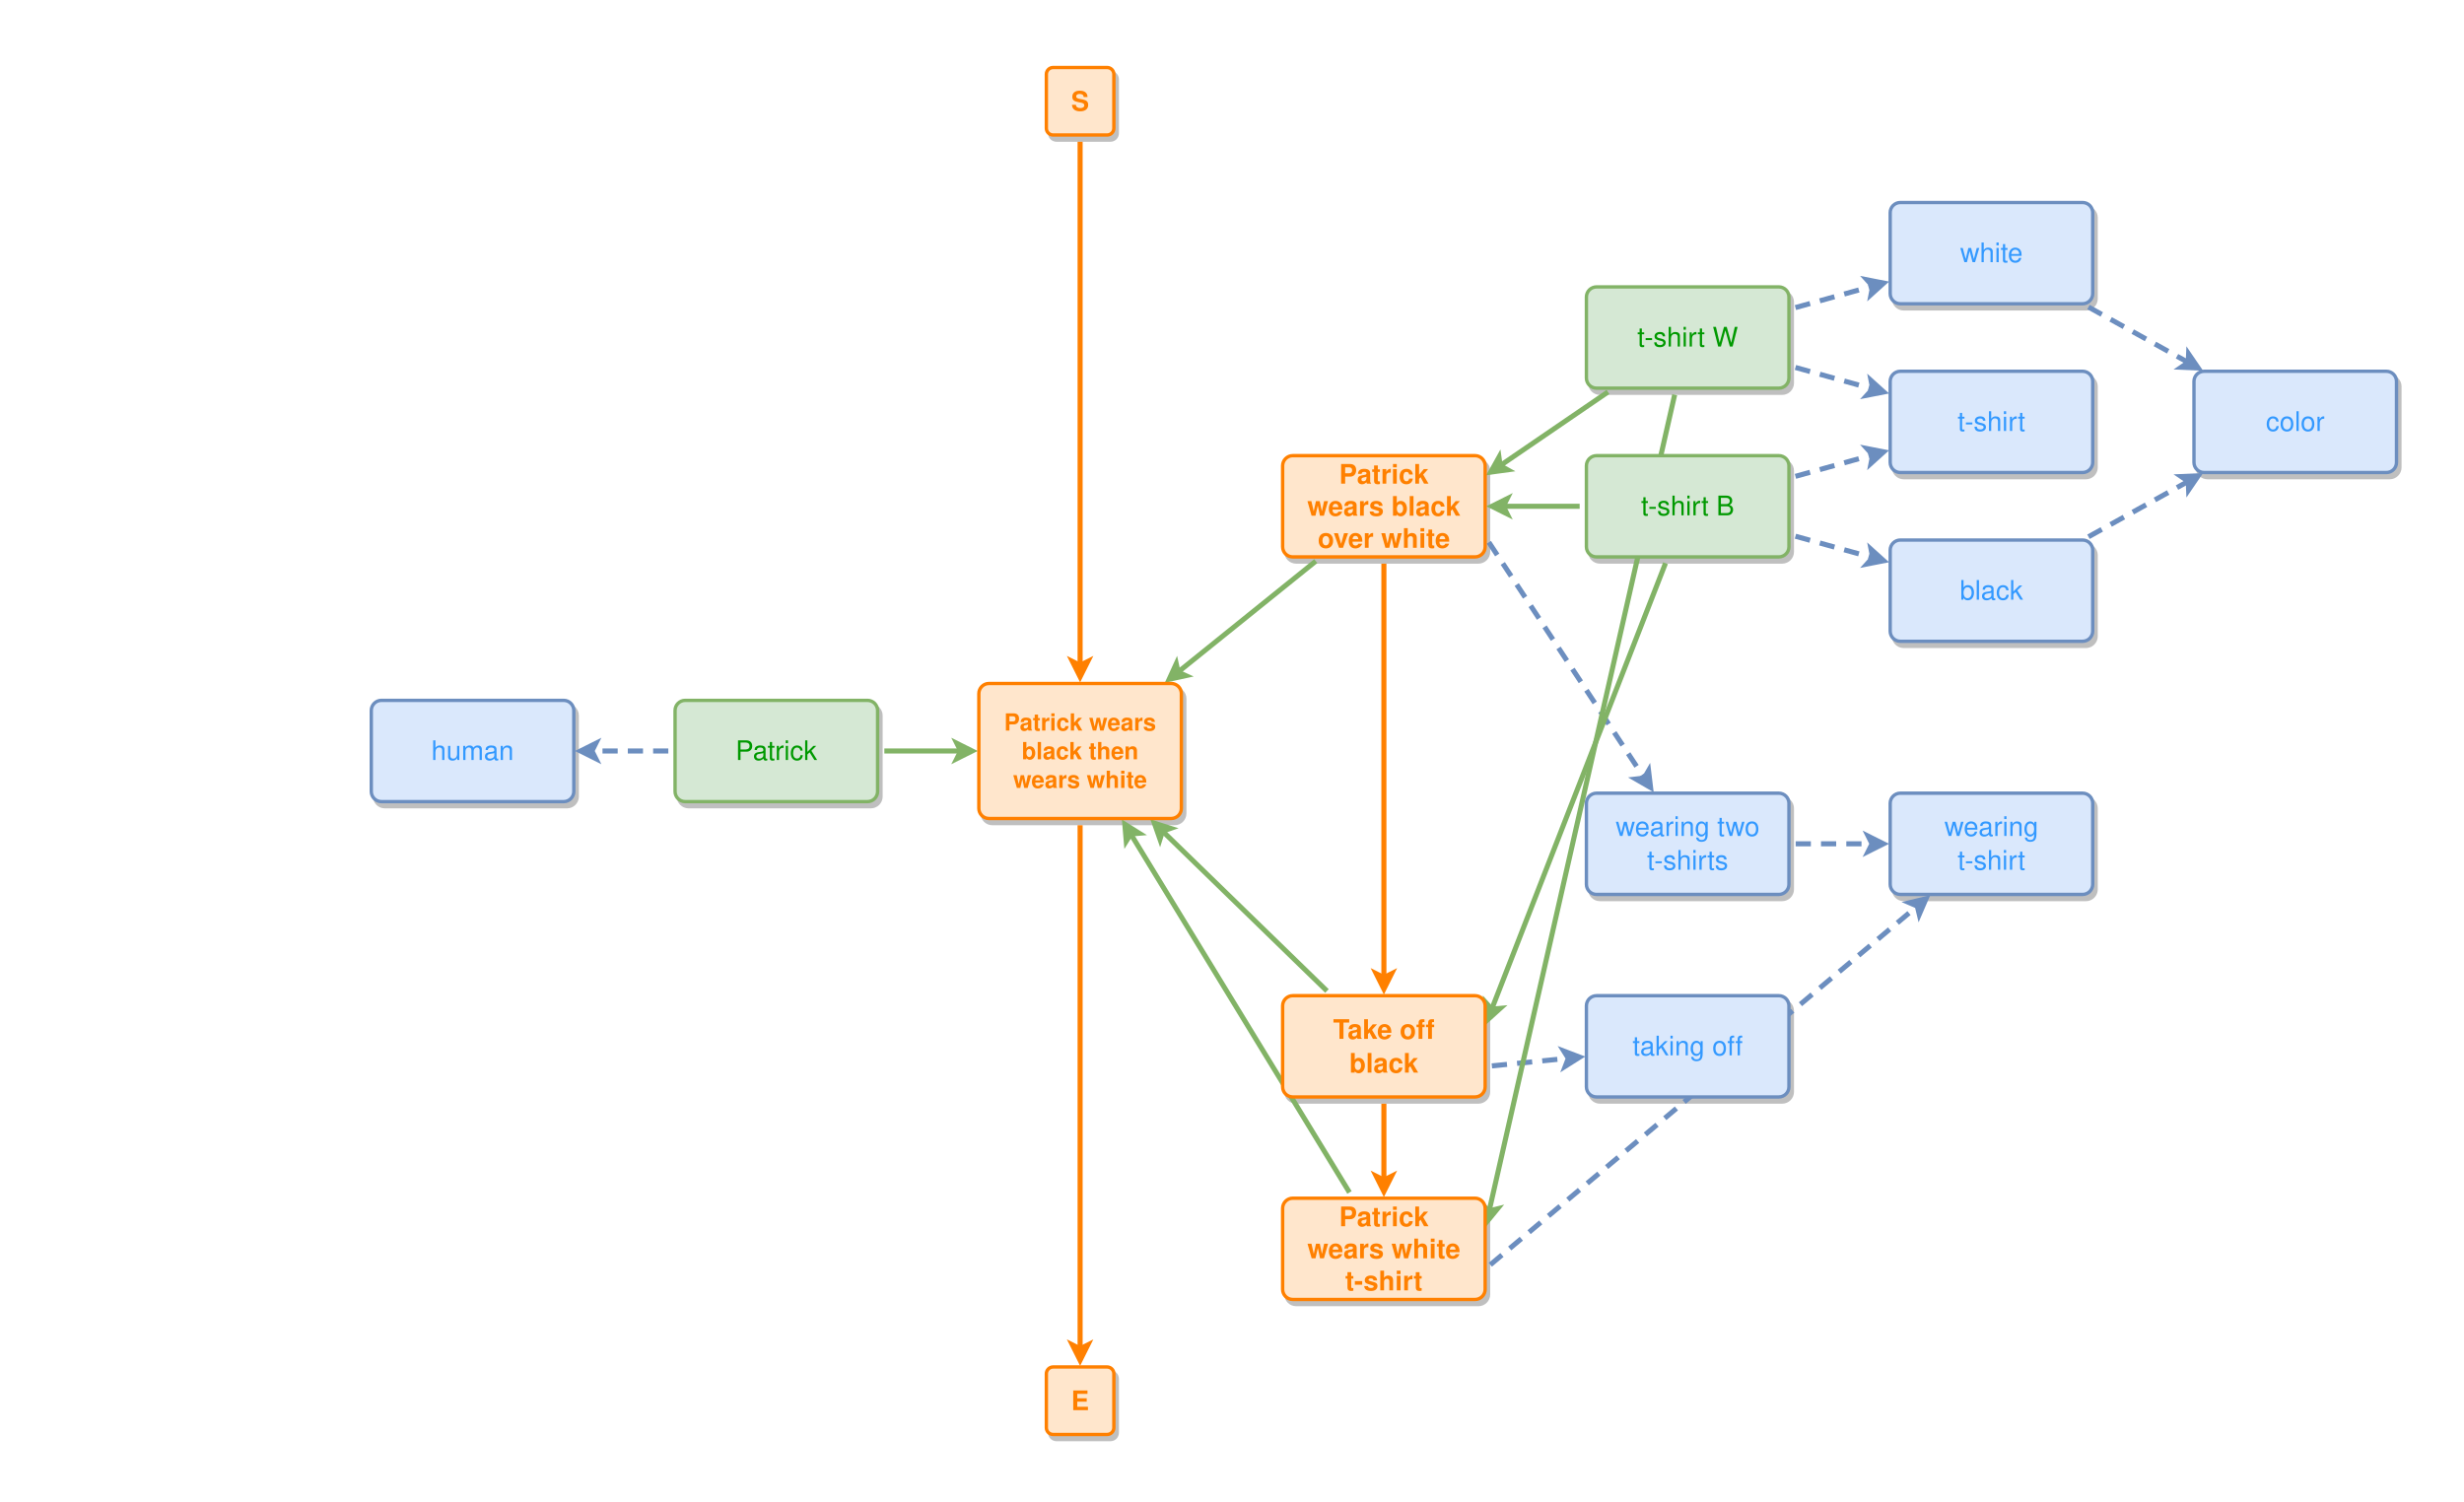
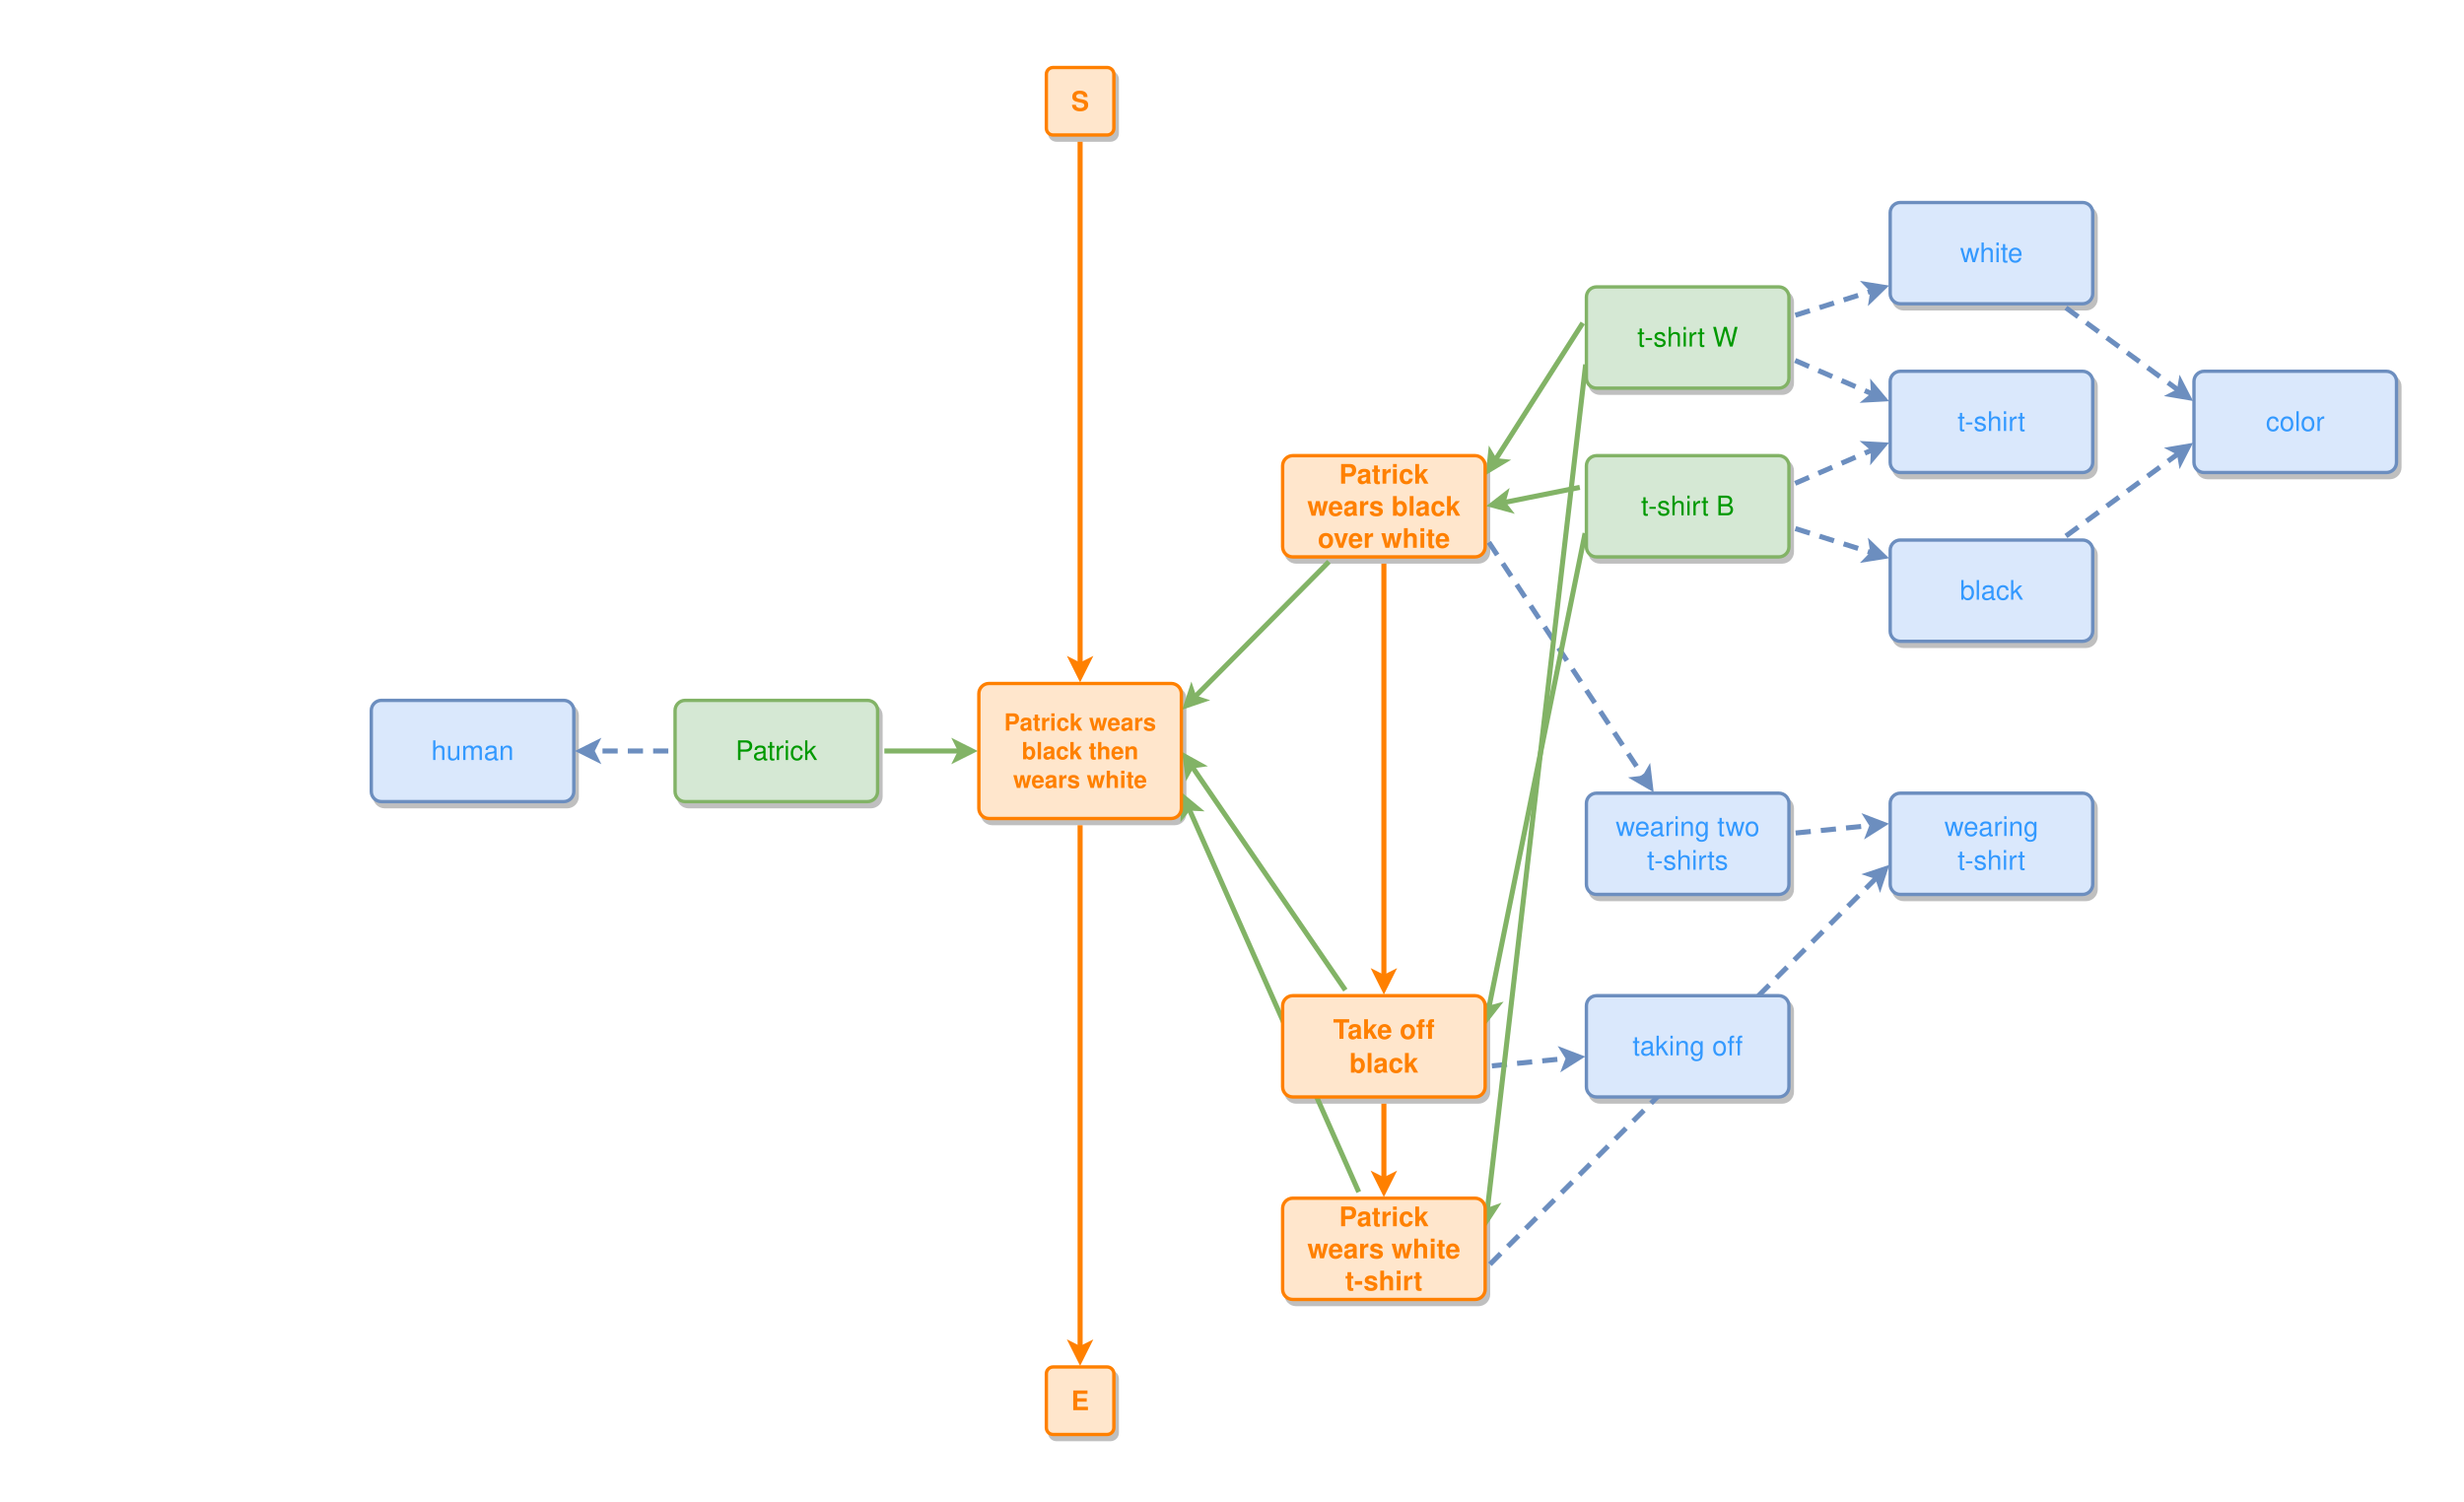
<svg xmlns="http://www.w3.org/2000/svg" width="1460" height="890" viewBox="0 0 1460 890">
  <defs>
  </defs>
  <g id="container-shells">
  </g>
  <g id="node-shadows">
    <rect x="580" y="405" width="120" height="80" rx="6" ry="6" fill="#000000" stroke="#000000" stroke-width="2" opacity="0.25" transform="translate(2,3)" />
    <rect x="940" y="590" width="120" height="60" rx="6" ry="6" fill="#000000" stroke="#000000" stroke-width="2" opacity="0.25" transform="translate(2,3)" />
    <rect x="1120" y="470" width="120" height="60" rx="6" ry="6" fill="#000000" stroke="#000000" stroke-width="2" opacity="0.25" transform="translate(2,3)" />
    <rect x="1120" y="220" width="120" height="60" rx="6" ry="6" fill="#000000" stroke="#000000" stroke-width="2" opacity="0.25" transform="translate(2,3)" />
    <rect x="1120" y="320" width="120" height="60" rx="6" ry="6" fill="#000000" stroke="#000000" stroke-width="2" opacity="0.25" transform="translate(2,3)" />
    <rect x="1120" y="120" width="120" height="60" rx="6" ry="6" fill="#000000" stroke="#000000" stroke-width="2" opacity="0.25" transform="translate(2,3)" />
    <rect x="1300" y="220" width="120" height="60" rx="6" ry="6" fill="#000000" stroke="#000000" stroke-width="2" opacity="0.25" transform="translate(2,3)" />
    <rect x="620" y="40" width="40" height="40" rx="4" ry="4" fill="#000000" stroke="#000000" stroke-width="2" opacity="0.25" transform="translate(2,3)" />
    <rect x="620" y="810" width="40" height="40" rx="4" ry="4" fill="#000000" stroke="#000000" stroke-width="2" opacity="0.25" transform="translate(2,3)" />
    <rect x="760" y="270" width="120" height="60" rx="6" ry="6" fill="#000000" stroke="#000000" stroke-width="2" opacity="0.25" transform="translate(2,3)" />
    <rect x="760" y="590" width="120" height="60" rx="6" ry="6" fill="#000000" stroke="#000000" stroke-width="2" opacity="0.25" transform="translate(2,3)" />
    <rect x="760" y="710" width="120" height="60" rx="6" ry="6" fill="#000000" stroke="#000000" stroke-width="2" opacity="0.25" transform="translate(2,3)" />
    <rect x="400" y="415" width="120" height="60" rx="6" ry="6" fill="#000000" stroke="#000000" stroke-width="2" opacity="0.25" transform="translate(2,3)" />
    <rect x="220" y="415" width="120" height="60" rx="6" ry="6" fill="#000000" stroke="#000000" stroke-width="2" opacity="0.25" transform="translate(2,3)" />
    <rect x="940" y="170" width="120" height="60" rx="6" ry="6" fill="#000000" stroke="#000000" stroke-width="2" opacity="0.25" transform="translate(2,3)" />
    <rect x="940" y="270" width="120" height="60" rx="6" ry="6" fill="#000000" stroke="#000000" stroke-width="2" opacity="0.25" transform="translate(2,3)" />
    <rect x="940" y="470" width="120" height="60" rx="6" ry="6" fill="#000000" stroke="#000000" stroke-width="2" opacity="0.25" transform="translate(2,3)" />
  </g>
  <g id="edges">
    <line x1="640.00" y1="489.00" x2="640.00" y2="799.25" stroke="#ff8000" stroke-width="3" />
    <path d="M 640.00 806.00 L 635.50 797.00 L 640.00 799.25 L 644.50 797.00 Z" fill="#ff8000" stroke="#ff8000" stroke-width="3" stroke-miterlimit="10" />
-     <line x1="1237.50" y1="318.06" x2="1296.60" y2="285.22" stroke="#6c8ebf" stroke-width="3" stroke-dasharray="9 6" />
-     <path d="M 1302.50 281.94 L 1296.82 290.25 L 1296.60 285.22 L 1292.45 282.38 Z" fill="#6c8ebf" stroke="#6c8ebf" stroke-width="3" stroke-miterlimit="10" />
-     <line x1="1237.50" y1="181.94" x2="1296.60" y2="214.78" stroke="#6c8ebf" stroke-width="3" stroke-dasharray="9 6" />
-     <path d="M 1302.50 218.06 L 1292.45 217.62 L 1296.60 214.78 L 1296.82 209.75 Z" fill="#6c8ebf" stroke="#6c8ebf" stroke-width="3" stroke-miterlimit="10" />
+     <line x1="1224.13" y1="317.63" x2="1291.33" y2="268.36" stroke="#6c8ebf" stroke-width="3" stroke-dasharray="9 6" />
+     <path d="M 1296.77 264.37 L 1292.18 273.32 L 1291.33 268.36 L 1286.86 266.06 Z" fill="#6c8ebf" stroke="#6c8ebf" stroke-width="3" stroke-miterlimit="10" />
+     <line x1="1224.13" y1="182.37" x2="1291.33" y2="231.64" stroke="#6c8ebf" stroke-width="3" stroke-dasharray="9 6" />
+     <path d="M 1296.77 235.63 L 1286.86 233.94 L 1291.33 231.64 L 1292.18 226.68 Z" fill="#6c8ebf" stroke="#6c8ebf" stroke-width="3" stroke-miterlimit="10" />
    <line x1="640.00" y1="84.00" x2="640.00" y2="394.25" stroke="#ff8000" stroke-width="3" />
    <path d="M 640.00 401.00 L 635.50 392.00 L 640.00 394.25 L 644.50 392.00 Z" fill="#ff8000" stroke="#ff8000" stroke-width="3" stroke-miterlimit="10" />
-     <line x1="779.64" y1="332.51" x2="698.03" y2="398.26" stroke="#82b366" stroke-width="3" />
-     <path d="M 692.77 402.49 L 696.96 393.34 L 698.03 398.26 L 702.60 400.35 Z" fill="#82b366" stroke="#82b366" stroke-width="3" stroke-miterlimit="10" />
+     <line x1="787.43" y1="332.84" x2="707.57" y2="413.37" stroke="#82b366" stroke-width="3" />
+     <path d="M 702.82 418.16 L 705.96 408.60 L 707.57 413.37 L 712.35 414.94 Z" fill="#82b366" stroke="#82b366" stroke-width="3" stroke-miterlimit="10" />
    <line x1="820.00" y1="334.00" x2="820.00" y2="579.25" stroke="#ff8000" stroke-width="3" />
    <path d="M 820.00 586.00 L 815.50 577.00 L 820.00 579.25 L 824.50 577.00 Z" fill="#ff8000" stroke="#ff8000" stroke-width="3" stroke-miterlimit="10" />
    <line x1="882.20" y1="321.34" x2="974.30" y2="461.03" stroke="#6c8ebf" stroke-width="3" stroke-dasharray="9 6" />
    <path d="M 978.02 466.66 L 969.31 461.62 L 974.30 461.03 L 976.82 456.67 Z" fill="#6c8ebf" stroke="#6c8ebf" stroke-width="3" stroke-miterlimit="10" />
-     <line x1="786.27" y1="587.21" x2="688.85" y2="492.49" stroke="#82b366" stroke-width="3" />
-     <path d="M 684.01 487.79 L 693.60 490.84 L 688.85 492.49 L 687.33 497.29 Z" fill="#82b366" stroke="#82b366" stroke-width="3" stroke-miterlimit="10" />
+     <line x1="797.17" y1="586.70" x2="706.08" y2="453.87" stroke="#82b366" stroke-width="3" />
+     <path d="M 702.26 448.30 L 711.06 453.18 L 706.08 453.87 L 703.64 458.27 Z" fill="#82b366" stroke="#82b366" stroke-width="3" stroke-miterlimit="10" />
    <line x1="883.98" y1="631.60" x2="929.30" y2="627.07" stroke="#6c8ebf" stroke-width="3" stroke-dasharray="9 6" />
    <path d="M 936.02 626.40 L 927.51 631.77 L 929.30 627.07 L 926.62 622.82 Z" fill="#6c8ebf" stroke="#6c8ebf" stroke-width="3" stroke-miterlimit="10" />
    <line x1="820.00" y1="654.00" x2="820.00" y2="699.25" stroke="#ff8000" stroke-width="3" />
    <path d="M 820.00 706.00 L 815.50 697.00 L 820.00 699.25 L 824.50 697.00 Z" fill="#ff8000" stroke="#ff8000" stroke-width="3" stroke-miterlimit="10" />
-     <line x1="799.61" y1="706.59" x2="670.01" y2="494.18" stroke="#82b366" stroke-width="3" />
-     <path d="M 666.49 488.41 L 675.02 493.75 L 670.01 494.18 L 667.34 498.44 Z" fill="#82b366" stroke="#82b366" stroke-width="3" stroke-miterlimit="10" />
-     <line x1="883.06" y1="749.43" x2="1136.05" y2="536.91" stroke="#6c8ebf" stroke-width="3" stroke-dasharray="9 6" />
-     <path d="M 1141.22 532.57 L 1137.23 541.81 L 1136.05 536.91 L 1131.44 534.92 Z" fill="#6c8ebf" stroke="#6c8ebf" stroke-width="3" stroke-miterlimit="10" />
+     <line x1="805.10" y1="706.34" x2="704.35" y2="478.83" stroke="#82b366" stroke-width="3" />
+     <path d="M 701.62 472.66 L 709.38 479.06 L 704.35 478.83 L 701.15 482.71 Z" fill="#82b366" stroke="#82b366" stroke-width="3" stroke-miterlimit="10" />
+     <line x1="882.83" y1="749.17" x2="1112.40" y2="519.60" stroke="#6c8ebf" stroke-width="3" stroke-dasharray="9 6" />
+     <path d="M 1117.17 514.83 L 1113.99 524.37 L 1112.40 519.60 L 1107.63 518.01 Z" fill="#6c8ebf" stroke="#6c8ebf" stroke-width="3" stroke-miterlimit="10" />
    <line x1="524.00" y1="445.00" x2="569.25" y2="445.00" stroke="#82b366" stroke-width="3" />
    <path d="M 576.00 445.00 L 567.00 449.50 L 569.25 445.00 L 567.00 440.50 Z" fill="#82b366" stroke="#82b366" stroke-width="3" stroke-miterlimit="10" />
    <line x1="396.00" y1="445.00" x2="350.75" y2="445.00" stroke="#6c8ebf" stroke-width="3" stroke-dasharray="9 6" />
    <path d="M 344.00 445.00 L 353.00 440.50 L 350.75 445.00 L 353.00 449.50 Z" fill="#6c8ebf" stroke="#6c8ebf" stroke-width="3" stroke-miterlimit="10" />
-     <line x1="1063.85" y1="217.74" x2="1109.64" y2="230.46" stroke="#6c8ebf" stroke-width="3" stroke-dasharray="9 6" />
-     <path d="M 1116.15 232.26 L 1106.27 234.19 L 1109.64 230.46 L 1108.68 225.52 Z" fill="#6c8ebf" stroke="#6c8ebf" stroke-width="3" stroke-miterlimit="10" />
-     <line x1="1063.85" y1="182.26" x2="1109.64" y2="169.54" stroke="#6c8ebf" stroke-width="3" stroke-dasharray="9 6" />
-     <path d="M 1116.15 167.74 L 1108.68 174.48 L 1109.64 169.54 L 1106.27 165.81 Z" fill="#6c8ebf" stroke="#6c8ebf" stroke-width="3" stroke-miterlimit="10" />
-     <line x1="952.79" y1="232.26" x2="888.88" y2="275.93" stroke="#82b366" stroke-width="3" />
-     <path d="M 883.30 279.74 L 888.19 270.95 L 888.88 275.93 L 893.27 278.38 Z" fill="#82b366" stroke="#82b366" stroke-width="3" stroke-miterlimit="10" />
-     <line x1="992.30" y1="233.90" x2="882.38" y2="717.52" stroke="#82b366" stroke-width="3" />
-     <path d="M 880.89 724.10 L 878.49 714.33 L 882.38 717.52 L 887.27 716.32 Z" fill="#82b366" stroke="#82b366" stroke-width="3" stroke-miterlimit="10" />
-     <line x1="1063.85" y1="282.26" x2="1109.64" y2="269.54" stroke="#6c8ebf" stroke-width="3" stroke-dasharray="9 6" />
-     <path d="M 1116.15 267.74 L 1108.68 274.48 L 1109.64 269.54 L 1106.27 265.81 Z" fill="#6c8ebf" stroke="#6c8ebf" stroke-width="3" stroke-miterlimit="10" />
-     <line x1="1063.85" y1="317.74" x2="1109.64" y2="330.46" stroke="#6c8ebf" stroke-width="3" stroke-dasharray="9 6" />
-     <path d="M 1116.15 332.26 L 1106.27 334.19 L 1109.64 330.46 L 1108.68 325.52 Z" fill="#6c8ebf" stroke="#6c8ebf" stroke-width="3" stroke-miterlimit="10" />
-     <line x1="936.00" y1="300.00" x2="890.75" y2="300.00" stroke="#82b366" stroke-width="3" />
-     <path d="M 884.00 300.00 L 893.00 295.50 L 890.75 300.00 L 893.00 304.50 Z" fill="#82b366" stroke="#82b366" stroke-width="3" stroke-miterlimit="10" />
-     <line x1="986.86" y1="333.73" x2="883.90" y2="597.98" stroke="#82b366" stroke-width="3" />
-     <path d="M 881.45 604.27 L 880.53 594.25 L 883.90 597.98 L 888.91 597.52 Z" fill="#82b366" stroke="#82b366" stroke-width="3" stroke-miterlimit="10" />
-     <line x1="1064.00" y1="500.00" x2="1109.25" y2="500.00" stroke="#6c8ebf" stroke-width="3" stroke-dasharray="9 6" />
-     <path d="M 1116.00 500.00 L 1107.00 504.50 L 1109.25 500.00 L 1107.00 495.50 Z" fill="#6c8ebf" stroke="#6c8ebf" stroke-width="3" stroke-miterlimit="10" />
+     <line x1="1063.67" y1="213.59" x2="1110.14" y2="233.73" stroke="#6c8ebf" stroke-width="3" stroke-dasharray="9 6" />
+     <path d="M 1116.33 236.41 L 1106.28 236.96 L 1110.14 233.73 L 1109.86 228.70 Z" fill="#6c8ebf" stroke="#6c8ebf" stroke-width="3" stroke-miterlimit="10" />
+     <line x1="1063.81" y1="186.79" x2="1109.75" y2="172.25" stroke="#6c8ebf" stroke-width="3" stroke-dasharray="9 6" />
+     <path d="M 1116.19 170.21 L 1108.97 177.21 L 1109.75 172.25 L 1106.25 168.63 Z" fill="#6c8ebf" stroke="#6c8ebf" stroke-width="3" stroke-miterlimit="10" />
+     <line x1="937.85" y1="191.37" x2="885.78" y2="272.94" stroke="#82b366" stroke-width="3" />
+     <path d="M 882.15 278.63 L 883.20 268.62 L 885.78 272.94 L 890.79 273.46 Z" fill="#82b366" stroke="#82b366" stroke-width="3" stroke-miterlimit="10" />
+     <line x1="939.54" y1="215.97" x2="881.24" y2="717.32" stroke="#82b366" stroke-width="3" />
+     <path d="M 880.46 724.03 L 877.03 714.57 L 881.24 717.32 L 885.97 715.61 Z" fill="#82b366" stroke="#82b366" stroke-width="3" stroke-miterlimit="10" />
+     <line x1="1063.67" y1="286.41" x2="1110.14" y2="266.27" stroke="#6c8ebf" stroke-width="3" stroke-dasharray="9 6" />
+     <path d="M 1116.33 263.59 L 1109.86 271.30 L 1110.14 266.27 L 1106.28 263.04 Z" fill="#6c8ebf" stroke="#6c8ebf" stroke-width="3" stroke-miterlimit="10" />
+     <line x1="1063.81" y1="313.21" x2="1109.75" y2="327.75" stroke="#6c8ebf" stroke-width="3" stroke-dasharray="9 6" />
+     <path d="M 1116.19 329.79 L 1106.25 331.37 L 1109.75 327.75 L 1108.97 322.79 Z" fill="#6c8ebf" stroke="#6c8ebf" stroke-width="3" stroke-miterlimit="10" />
+     <line x1="936.08" y1="288.78" x2="890.54" y2="297.89" stroke="#82b366" stroke-width="3" />
+     <path d="M 883.92 299.22 L 891.87 293.04 L 890.54 297.89 L 893.63 301.86 Z" fill="#82b366" stroke="#82b366" stroke-width="3" stroke-miterlimit="10" />
+     <line x1="939.21" y1="315.92" x2="882.14" y2="597.46" stroke="#82b366" stroke-width="3" />
+     <path d="M 880.79 604.08 L 878.17 594.37 L 882.14 597.46 L 886.99 596.15 Z" fill="#82b366" stroke="#82b366" stroke-width="3" stroke-miterlimit="10" />
+     <line x1="1063.98" y1="493.60" x2="1109.30" y2="489.07" stroke="#6c8ebf" stroke-width="3" stroke-dasharray="9 6" />
+     <path d="M 1116.02 488.40 L 1107.51 493.77 L 1109.30 489.07 L 1106.62 484.82 Z" fill="#6c8ebf" stroke="#6c8ebf" stroke-width="3" stroke-miterlimit="10" />
  </g>
  <g id="nodes">
    <rect x="580" y="405" width="120" height="80" rx="6" ry="6" fill="#ffe6cc" stroke="#ff8000" stroke-width="2" />
    <text x="640" y="428" text-anchor="middle" dominant-baseline="middle" font-family="Helvetica,Inter,Segoe UI,Arial" font-size="14" font-weight="bold" fill="#ff8000">Patrick wears</text>
    <text x="640" y="445" text-anchor="middle" dominant-baseline="middle" font-family="Helvetica,Inter,Segoe UI,Arial" font-size="14" font-weight="bold" fill="#ff8000">black then</text>
    <text x="640" y="462" text-anchor="middle" dominant-baseline="middle" font-family="Helvetica,Inter,Segoe UI,Arial" font-size="14" font-weight="bold" fill="#ff8000">wears white</text>
    <rect x="940" y="590" width="120" height="60" rx="6" ry="6" fill="#dae8fc" stroke="#6c8ebf" stroke-width="2" />
    <text x="1000" y="620" text-anchor="middle" dominant-baseline="middle" font-family="Helvetica,Inter,Segoe UI,Arial" font-size="16" font-weight="normal" fill="#3399ff">taking off</text>
    <rect x="1120" y="470" width="120" height="60" rx="6" ry="6" fill="#dae8fc" stroke="#6c8ebf" stroke-width="2" />
    <text x="1180" y="490" text-anchor="middle" dominant-baseline="middle" font-family="Helvetica,Inter,Segoe UI,Arial" font-size="16" font-weight="normal" fill="#3399ff">wearing</text>
    <text x="1180" y="510" text-anchor="middle" dominant-baseline="middle" font-family="Helvetica,Inter,Segoe UI,Arial" font-size="16" font-weight="normal" fill="#3399ff">t-shirt</text>
    <rect x="1120" y="220" width="120" height="60" rx="6" ry="6" fill="#dae8fc" stroke="#6c8ebf" stroke-width="2" />
    <text x="1180" y="250" text-anchor="middle" dominant-baseline="middle" font-family="Helvetica,Inter,Segoe UI,Arial" font-size="16" font-weight="normal" fill="#3399ff">t-shirt</text>
    <rect x="1120" y="320" width="120" height="60" rx="6" ry="6" fill="#dae8fc" stroke="#6c8ebf" stroke-width="2" />
    <text x="1180" y="350" text-anchor="middle" dominant-baseline="middle" font-family="Helvetica,Inter,Segoe UI,Arial" font-size="16" font-weight="normal" fill="#3399ff">black</text>
    <rect x="1120" y="120" width="120" height="60" rx="6" ry="6" fill="#dae8fc" stroke="#6c8ebf" stroke-width="2" />
    <text x="1180" y="150" text-anchor="middle" dominant-baseline="middle" font-family="Helvetica,Inter,Segoe UI,Arial" font-size="16" font-weight="normal" fill="#3399ff">white</text>
    <rect x="1300" y="220" width="120" height="60" rx="6" ry="6" fill="#dae8fc" stroke="#6c8ebf" stroke-width="2" />
    <text x="1360" y="250" text-anchor="middle" dominant-baseline="middle" font-family="Helvetica,Inter,Segoe UI,Arial" font-size="16" font-weight="normal" fill="#3399ff">color</text>
    <rect x="620" y="40" width="40" height="40" rx="4" ry="4" fill="#ffe6cc" stroke="#ff8000" stroke-width="2" />
    <text x="640" y="60" text-anchor="middle" dominant-baseline="middle" font-family="Helvetica,Inter,Segoe UI,Arial" font-size="16" font-weight="bold" fill="#ff8000">S</text>
    <rect x="620" y="810" width="40" height="40" rx="4" ry="4" fill="#ffe6cc" stroke="#ff8000" stroke-width="2" />
    <text x="640" y="830" text-anchor="middle" dominant-baseline="middle" font-family="Helvetica,Inter,Segoe UI,Arial" font-size="16" font-weight="bold" fill="#ff8000">E</text>
    <rect x="760" y="270" width="120" height="60" rx="6" ry="6" fill="#ffe6cc" stroke="#ff8000" stroke-width="2" />
    <text x="820" y="281" text-anchor="middle" dominant-baseline="middle" font-family="Helvetica,Inter,Segoe UI,Arial" font-size="16" font-weight="bold" fill="#ff8000">Patrick</text>
    <text x="820" y="300" text-anchor="middle" dominant-baseline="middle" font-family="Helvetica,Inter,Segoe UI,Arial" font-size="16" font-weight="bold" fill="#ff8000">wears black</text>
    <text x="820" y="319" text-anchor="middle" dominant-baseline="middle" font-family="Helvetica,Inter,Segoe UI,Arial" font-size="16" font-weight="bold" fill="#ff8000">over white</text>
    <rect x="760" y="590" width="120" height="60" rx="6" ry="6" fill="#ffe6cc" stroke="#ff8000" stroke-width="2" />
    <text x="820" y="610" text-anchor="middle" dominant-baseline="middle" font-family="Helvetica,Inter,Segoe UI,Arial" font-size="16" font-weight="bold" fill="#ff8000">Take off</text>
    <text x="820" y="630" text-anchor="middle" dominant-baseline="middle" font-family="Helvetica,Inter,Segoe UI,Arial" font-size="16" font-weight="bold" fill="#ff8000">black</text>
    <rect x="760" y="710" width="120" height="60" rx="6" ry="6" fill="#ffe6cc" stroke="#ff8000" stroke-width="2" />
    <text x="820" y="721" text-anchor="middle" dominant-baseline="middle" font-family="Helvetica,Inter,Segoe UI,Arial" font-size="16" font-weight="bold" fill="#ff8000">Patrick</text>
    <text x="820" y="740" text-anchor="middle" dominant-baseline="middle" font-family="Helvetica,Inter,Segoe UI,Arial" font-size="16" font-weight="bold" fill="#ff8000">wears white</text>
    <text x="820" y="759" text-anchor="middle" dominant-baseline="middle" font-family="Helvetica,Inter,Segoe UI,Arial" font-size="16" font-weight="bold" fill="#ff8000">t-shirt</text>
    <rect x="400" y="415" width="120" height="60" rx="6" ry="6" fill="#d5e8d4" stroke="#82b366" stroke-width="2" />
    <text x="460" y="445" text-anchor="middle" dominant-baseline="middle" font-family="Helvetica,Inter,Segoe UI,Arial" font-size="16" font-weight="normal" fill="#009900">Patrick</text>
    <rect x="220" y="415" width="120" height="60" rx="6" ry="6" fill="#dae8fc" stroke="#6c8ebf" stroke-width="2" />
    <text x="280" y="445" text-anchor="middle" dominant-baseline="middle" font-family="Helvetica,Inter,Segoe UI,Arial" font-size="16" font-weight="normal" fill="#3399ff">human</text>
    <rect x="940" y="170" width="120" height="60" rx="6" ry="6" fill="#d5e8d4" stroke="#82b366" stroke-width="2" />
    <text x="1000" y="200" text-anchor="middle" dominant-baseline="middle" font-family="Helvetica,Inter,Segoe UI,Arial" font-size="16" font-weight="normal" fill="#009900">t-shirt W</text>
    <rect x="940" y="270" width="120" height="60" rx="6" ry="6" fill="#d5e8d4" stroke="#82b366" stroke-width="2" />
    <text x="1000" y="300" text-anchor="middle" dominant-baseline="middle" font-family="Helvetica,Inter,Segoe UI,Arial" font-size="16" font-weight="normal" fill="#009900">t-shirt B</text>
    <rect x="940" y="470" width="120" height="60" rx="6" ry="6" fill="#dae8fc" stroke="#6c8ebf" stroke-width="2" />
    <text x="1000" y="490" text-anchor="middle" dominant-baseline="middle" font-family="Helvetica,Inter,Segoe UI,Arial" font-size="16" font-weight="normal" fill="#3399ff">wearing two</text>
    <text x="1000" y="510" text-anchor="middle" dominant-baseline="middle" font-family="Helvetica,Inter,Segoe UI,Arial" font-size="16" font-weight="normal" fill="#3399ff">t-shirts</text>
  </g>
</svg>
